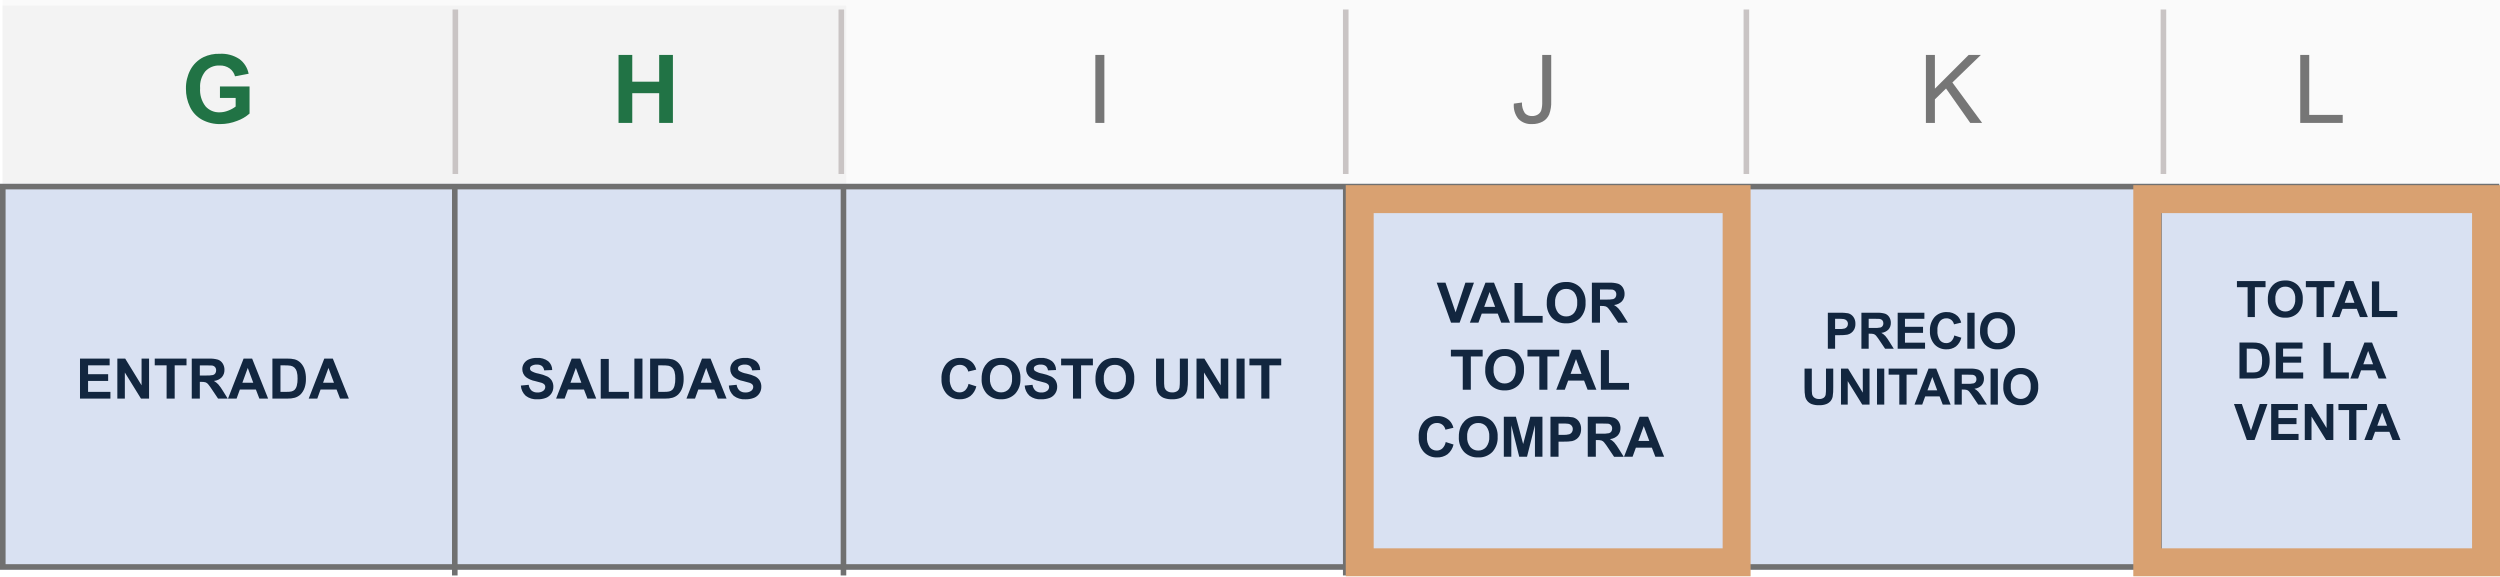
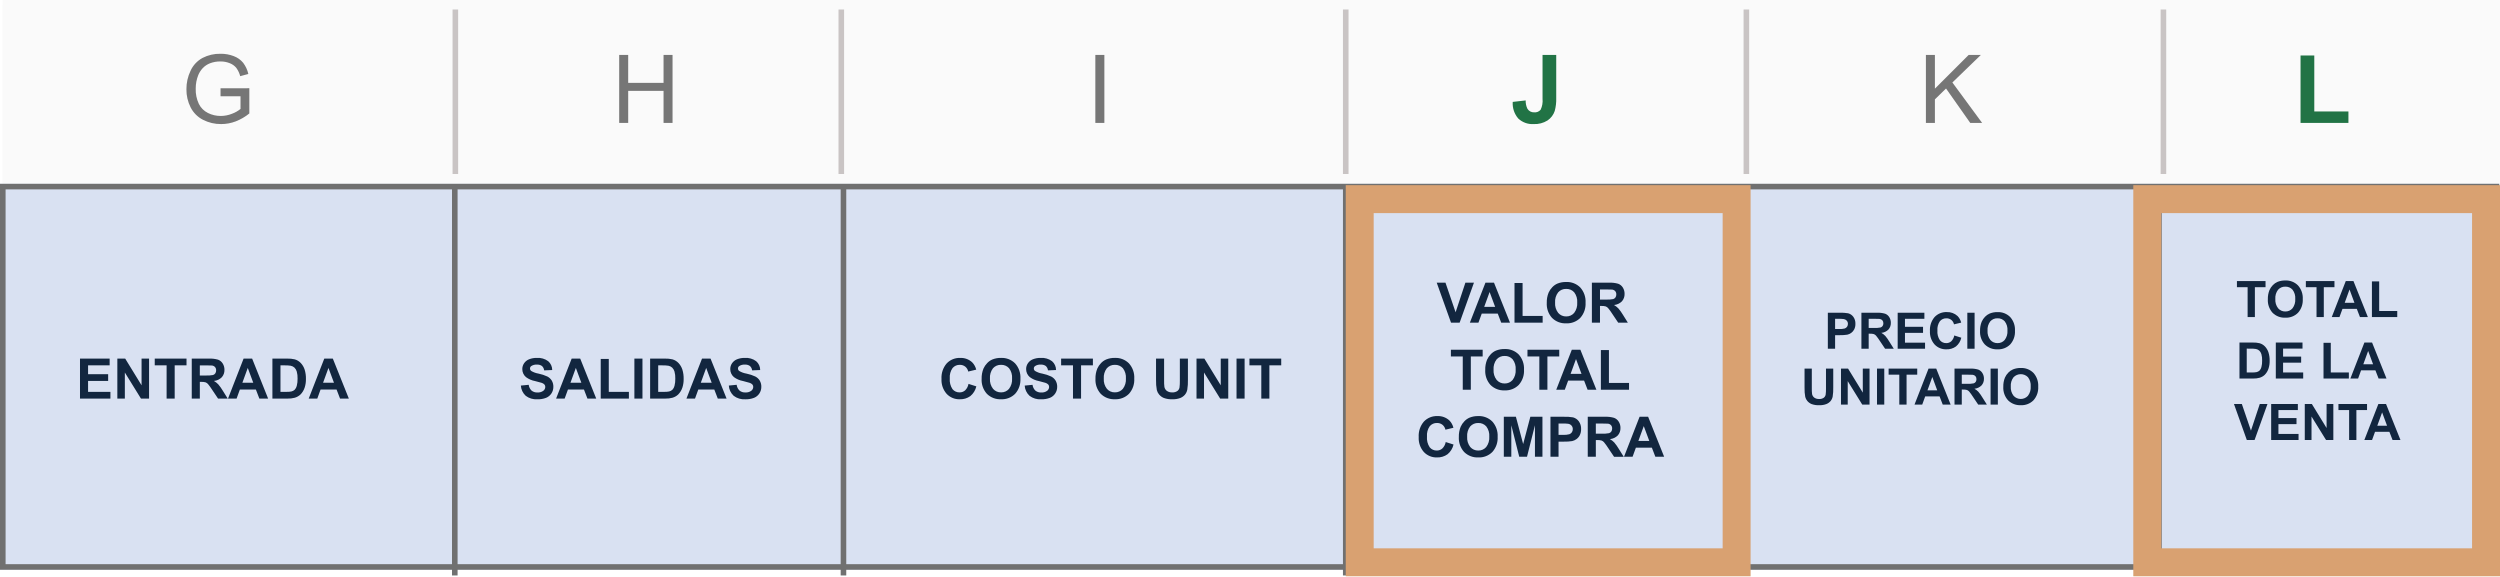
<svg xmlns="http://www.w3.org/2000/svg" width="447.467" height="103.144" viewBox="0 0 447.467 103.144">
  <g id="img25" transform="translate(3057.467 10421)">
    <rect id="Rectángulo_33978" data-name="Rectángulo 33978" width="447" height="33" transform="translate(-3057 -10421)" fill="#fafafa" />
-     <rect id="Rectángulo_33980" data-name="Rectángulo 33980" width="151" height="32" transform="translate(-3057 -10420)" fill="#f3f3f3" />
+     <rect id="Rectángulo_33980" data-name="Rectángulo 33980" width="151" height="32" transform="translate(-3057 -10420)" fill="#fafafa" />
    <g id="Rectángulo_33977" data-name="Rectángulo 33977" transform="translate(-3057.467 -10388.103)" fill="#d9e1f2" stroke="#707070" stroke-width="1">
      <rect width="447.333" height="69.082" stroke="none" />
      <rect x="0.5" y="0.5" width="446.333" height="68.082" fill="none" />
    </g>
-     <path id="Trazado_143804" data-name="Trazado 143804" d="M.728,0V-7.158H6.035v1.211H2.173V-4.36H5.767v1.206H2.173v1.948h4V0ZM7.412,0V-7.158H8.818l2.93,4.78v-4.78h1.343V0h-1.45L8.755-4.668V0ZM16.23,0V-5.947H14.106V-7.158h5.688v1.211H17.676V0Zm4.5,0V-7.158h3.042a5.207,5.207,0,0,1,1.667.193,1.645,1.645,0,0,1,.833.686,2.062,2.062,0,0,1,.313,1.128,1.911,1.911,0,0,1-.474,1.331,2.275,2.275,0,0,1-1.416.662,3.372,3.372,0,0,1,.774.6A8.158,8.158,0,0,1,26.294-1.4L27.168,0H25.439L24.395-1.558a10.1,10.1,0,0,0-.762-1.052,1.109,1.109,0,0,0-.435-.3,2.382,2.382,0,0,0-.728-.081h-.293V0Zm1.445-4.131h1.069a5.522,5.522,0,0,0,1.3-.088.778.778,0,0,0,.405-.3.932.932,0,0,0,.146-.537.858.858,0,0,0-.193-.583.885.885,0,0,0-.544-.281q-.176-.024-1.055-.024H22.178ZM34.4,0H32.832l-.625-1.626H29.346L28.755,0H27.222L30.01-7.158h1.528ZM31.743-2.832l-.986-2.656L29.79-2.832Zm3.423-4.326h2.642a5.158,5.158,0,0,1,1.362.137,2.394,2.394,0,0,1,1.079.659,3.127,3.127,0,0,1,.684,1.16,5.283,5.283,0,0,1,.234,1.692,4.7,4.7,0,0,1-.22,1.523,3.156,3.156,0,0,1-.767,1.265,2.541,2.541,0,0,1-1.016.571A4.373,4.373,0,0,1,37.886,0h-2.72Zm1.445,1.211v4.741H37.69a3.938,3.938,0,0,0,.874-.068,1.334,1.334,0,0,0,.583-.3,1.516,1.516,0,0,0,.378-.691,4.67,4.67,0,0,0,.146-1.311,4.276,4.276,0,0,0-.146-1.274,1.638,1.638,0,0,0-.41-.693,1.375,1.375,0,0,0-.669-.337,6.553,6.553,0,0,0-1.187-.068ZM48.848,0H47.275L46.65-1.626H43.789L43.2,0H41.665l2.788-7.158h1.528ZM46.187-2.832,45.2-5.488l-.967,2.656Z" transform="translate(-3043.877 -10349.658)" fill="#12263f" />
-     <path id="Trazado_143805" data-name="Trazado 143805" d="M6.9-4.474v-2.05h5.3v4.848A6.667,6.667,0,0,1,9.957-.361,8.142,8.142,0,0,1,6.989.208a6.661,6.661,0,0,1-3.329-.8A5.093,5.093,0,0,1,1.527-2.885,7.4,7.4,0,0,1,.813-6.126,7,7,0,0,1,1.61-9.5a5.367,5.367,0,0,1,2.333-2.266,6.294,6.294,0,0,1,2.914-.606,5.813,5.813,0,0,1,3.54.95A4.292,4.292,0,0,1,12.036-8.8L9.6-8.342a2.577,2.577,0,0,0-.967-1.415,2.923,2.923,0,0,0-1.772-.519A3.33,3.33,0,0,0,4.3-9.255a4.3,4.3,0,0,0-.95,3.03,4.765,4.765,0,0,0,.963,3.25A3.215,3.215,0,0,0,6.832-1.893,4.231,4.231,0,0,0,8.38-2.2,5.305,5.305,0,0,0,9.712-2.93V-4.474Z" transform="translate(-3025 -10399)" fill="#217345" />
-     <path id="Trazado_143809" data-name="Trazado 143809" d="M1.585,0V-12.169H3.2V0Z" transform="translate(-2863 -10399)" fill="#767676" />
-     <path id="Trazado_143806" data-name="Trazado 143806" d="M1.245,0V-12.169H3.7v4.79H8.517v-4.79h2.457V0H8.517V-5.321H3.7V0Z" transform="translate(-2948 -10399)" fill="#217345" />
-     <path id="Trazado_143811" data-name="Trazado 143811" d="M.49-3.453l1.453-.2a3.11,3.11,0,0,0,.523,1.909,1.646,1.646,0,0,0,1.287.515A1.916,1.916,0,0,0,4.8-1.507,1.428,1.428,0,0,0,5.4-2.262,5.044,5.044,0,0,0,5.57-3.785v-8.384H7.18v8.292a6.041,6.041,0,0,1-.369,2.366A2.63,2.63,0,0,1,5.64-.232a3.845,3.845,0,0,1-1.88.44A3.173,3.173,0,0,1,1.307-.714,3.8,3.8,0,0,1,.49-3.453Z" transform="translate(-2787 -10399)" fill="#767676" />
-     <path id="Trazado_143812" data-name="Trazado 143812" d="M1.245,0V-12.169h1.61v6.035L8.9-12.169h2.183l-5.1,4.931L11.306,0H9.181L4.848-6.159,2.855-4.217V0Z" transform="translate(-2714 -10399)" fill="#767676" />
-     <path id="Trazado_143813" data-name="Trazado 143813" d="M1.245,0V-12.169h1.61V-1.436H8.849V0Z" transform="translate(-2647 -10399)" fill="#767676" />
-     <path id="Trazado_143807" data-name="Trazado 143807" d="M.361-2.329l1.406-.137a1.716,1.716,0,0,0,.515,1.04,1.558,1.558,0,0,0,1.047.332,1.61,1.61,0,0,0,1.052-.3.879.879,0,0,0,.354-.691.652.652,0,0,0-.149-.432,1.19,1.19,0,0,0-.52-.31Q3.813-2.91,2.91-3.135a3.926,3.926,0,0,1-1.631-.708A1.863,1.863,0,0,1,.62-5.283,1.84,1.84,0,0,1,.93-6.306a1.941,1.941,0,0,1,.894-.725A3.581,3.581,0,0,1,3.232-7.28a3.022,3.022,0,0,1,2.029.591,2.085,2.085,0,0,1,.715,1.577l-1.445.063a1.227,1.227,0,0,0-.4-.793,1.457,1.457,0,0,0-.916-.242,1.651,1.651,0,0,0-.986.259A.521.521,0,0,0,2-5.381a.55.55,0,0,0,.215.435,3.8,3.8,0,0,0,1.328.479,7.009,7.009,0,0,1,1.56.515,2.011,2.011,0,0,1,.791.728,2.128,2.128,0,0,1,.286,1.14A2.108,2.108,0,0,1,5.84-.933a2.048,2.048,0,0,1-.967.8A4.054,4.054,0,0,1,3.315.127,3.1,3.1,0,0,1,1.23-.5,2.729,2.729,0,0,1,.361-2.329ZM13.853,0H12.28l-.625-1.626H8.794L8.2,0H6.67L9.458-7.158h1.528ZM11.191-2.832l-.986-2.656L9.238-2.832ZM14.658,0V-7.1H16.1v5.894H19.7V0Zm6.025,0V-7.158h1.445V0ZM23.5-7.158h2.642a5.158,5.158,0,0,1,1.362.137,2.394,2.394,0,0,1,1.079.659,3.127,3.127,0,0,1,.684,1.16A5.283,5.283,0,0,1,29.5-3.511a4.7,4.7,0,0,1-.22,1.523,3.156,3.156,0,0,1-.767,1.265A2.541,2.541,0,0,1,27.5-.151,4.373,4.373,0,0,1,26.221,0H23.5Zm1.445,1.211v4.741h1.079a3.938,3.938,0,0,0,.874-.068,1.334,1.334,0,0,0,.583-.3,1.516,1.516,0,0,0,.378-.691,4.67,4.67,0,0,0,.146-1.311,4.276,4.276,0,0,0-.146-1.274,1.638,1.638,0,0,0-.41-.693,1.375,1.375,0,0,0-.669-.337A6.553,6.553,0,0,0,25.6-5.947ZM37.183,0H35.61l-.625-1.626H32.124L31.533,0H30l2.788-7.158h1.528ZM34.521-2.832l-.986-2.656-.967,2.656Zm3.062.5,1.406-.137a1.716,1.716,0,0,0,.515,1.04,1.558,1.558,0,0,0,1.047.332,1.61,1.61,0,0,0,1.052-.3.879.879,0,0,0,.354-.691.652.652,0,0,0-.149-.432,1.19,1.19,0,0,0-.52-.31q-.254-.088-1.157-.312A3.926,3.926,0,0,1,38.5-3.843a1.863,1.863,0,0,1-.659-1.44,1.84,1.84,0,0,1,.31-1.023,1.941,1.941,0,0,1,.894-.725,3.581,3.581,0,0,1,1.409-.249,3.022,3.022,0,0,1,2.029.591A2.085,2.085,0,0,1,43.2-5.112l-1.445.063a1.227,1.227,0,0,0-.4-.793,1.457,1.457,0,0,0-.916-.242,1.651,1.651,0,0,0-.986.259.521.521,0,0,0-.229.444.55.55,0,0,0,.215.435,3.8,3.8,0,0,0,1.328.479,7.009,7.009,0,0,1,1.56.515,2.011,2.011,0,0,1,.791.728,2.128,2.128,0,0,1,.286,1.14,2.108,2.108,0,0,1-.342,1.152,2.048,2.048,0,0,1-.967.8,4.054,4.054,0,0,1-1.558.261A3.1,3.1,0,0,1,38.452-.5,2.729,2.729,0,0,1,37.583-2.329Z" transform="translate(-2964.603 -10349.658)" fill="#12263f" />
-     <path id="Trazado_143808" data-name="Trazado 143808" d="M5.308-2.632l1.4.444A3.143,3.143,0,0,1,5.637-.447a3.057,3.057,0,0,1-1.9.569A3.079,3.079,0,0,1,1.392-.852,3.727,3.727,0,0,1,.474-3.516,3.913,3.913,0,0,1,1.4-6.292,3.164,3.164,0,0,1,3.823-7.28,2.977,2.977,0,0,1,5.957-6.5a2.823,2.823,0,0,1,.732,1.318l-1.431.342a1.517,1.517,0,0,0-.53-.879,1.518,1.518,0,0,0-.979-.322,1.629,1.629,0,0,0-1.292.571,2.8,2.8,0,0,0-.5,1.851,3,3,0,0,0,.488,1.934,1.586,1.586,0,0,0,1.27.576,1.448,1.448,0,0,0,.991-.366A2.127,2.127,0,0,0,5.308-2.632Zm2.349-.9a4.553,4.553,0,0,1,.327-1.836,3.369,3.369,0,0,1,.667-.981A2.787,2.787,0,0,1,9.575-7a3.93,3.93,0,0,1,1.543-.283A3.361,3.361,0,0,1,13.65-6.3a3.761,3.761,0,0,1,.95,2.729,3.749,3.749,0,0,1-.942,2.712,3.335,3.335,0,0,1-2.52.979A3.369,3.369,0,0,1,8.6-.852,3.7,3.7,0,0,1,7.656-3.535Zm1.489-.049a2.682,2.682,0,0,0,.562,1.843,1.83,1.83,0,0,0,1.426.627,1.814,1.814,0,0,0,1.418-.623A2.736,2.736,0,0,0,13.105-3.6a2.692,2.692,0,0,0-.54-1.836,1.826,1.826,0,0,0-1.433-.605,1.838,1.838,0,0,0-1.44.613A2.7,2.7,0,0,0,9.146-3.584Zm6.216,1.255,1.406-.137a1.716,1.716,0,0,0,.515,1.04,1.558,1.558,0,0,0,1.047.332,1.61,1.61,0,0,0,1.052-.3.879.879,0,0,0,.354-.691.652.652,0,0,0-.149-.432,1.19,1.19,0,0,0-.52-.31q-.254-.088-1.157-.312a3.926,3.926,0,0,1-1.631-.708,1.863,1.863,0,0,1-.659-1.44,1.84,1.84,0,0,1,.31-1.023,1.941,1.941,0,0,1,.894-.725,3.581,3.581,0,0,1,1.409-.249,3.022,3.022,0,0,1,2.029.591,2.085,2.085,0,0,1,.715,1.577l-1.445.063a1.227,1.227,0,0,0-.4-.793,1.457,1.457,0,0,0-.916-.242,1.651,1.651,0,0,0-.986.259A.521.521,0,0,0,17-5.381a.55.55,0,0,0,.215.435,3.8,3.8,0,0,0,1.328.479,7.009,7.009,0,0,1,1.56.515,2.011,2.011,0,0,1,.791.728,2.128,2.128,0,0,1,.286,1.14A2.108,2.108,0,0,1,20.84-.933a2.048,2.048,0,0,1-.967.8,4.054,4.054,0,0,1-1.558.261A3.1,3.1,0,0,1,16.23-.5,2.729,2.729,0,0,1,15.361-2.329ZM24.009,0V-5.947H21.885V-7.158h5.688v1.211H25.454V0Zm4.023-3.535a4.553,4.553,0,0,1,.327-1.836,3.369,3.369,0,0,1,.667-.981A2.787,2.787,0,0,1,29.951-7a3.93,3.93,0,0,1,1.543-.283,3.361,3.361,0,0,1,2.532.981,3.761,3.761,0,0,1,.95,2.729,3.749,3.749,0,0,1-.942,2.712,3.335,3.335,0,0,1-2.52.979,3.369,3.369,0,0,1-2.539-.974A3.7,3.7,0,0,1,28.032-3.535Zm1.489-.049a2.682,2.682,0,0,0,.562,1.843,1.83,1.83,0,0,0,1.426.627,1.814,1.814,0,0,0,1.418-.623A2.736,2.736,0,0,0,33.481-3.6a2.692,2.692,0,0,0-.54-1.836,1.826,1.826,0,0,0-1.433-.605,1.838,1.838,0,0,0-1.44.613A2.7,2.7,0,0,0,29.521-3.584Zm9.351-3.574h1.445v3.877a8.042,8.042,0,0,0,.054,1.2,1.159,1.159,0,0,0,.442.706,1.539,1.539,0,0,0,.955.266,1.457,1.457,0,0,0,.928-.251.993.993,0,0,0,.376-.618A8.053,8.053,0,0,0,43.135-3.2v-3.96H44.58V-3.4a9.661,9.661,0,0,1-.117,1.821,2.016,2.016,0,0,1-.432.9,2.183,2.183,0,0,1-.842.583,3.664,3.664,0,0,1-1.377.217,3.964,3.964,0,0,1-1.555-.237,2.224,2.224,0,0,1-.837-.615,1.972,1.972,0,0,1-.405-.793,8.693,8.693,0,0,1-.142-1.816ZM46.118,0V-7.158h1.406l2.93,4.78v-4.78H51.8V0h-1.45L47.461-4.668V0Zm7.163,0V-7.158h1.445V0Zm4.434,0V-5.947H55.591V-7.158h5.688v1.211H59.16V0Z" transform="translate(-2889.425 -10349.658)" fill="#12263f" />
-     <path id="Trazado_143810" data-name="Trazado 143810" d="M-15.964,0l-2.559-7.158h1.567l1.812,5.3,1.753-5.3h1.533L-14.421,0ZM-5.408,0H-6.98L-7.6-1.626h-2.861L-11.057,0H-12.59L-9.8-7.158h1.528ZM-8.069-2.832l-.986-2.656-.967,2.656ZM-4.6,0V-7.1h1.445v5.894H.437V0ZM1.174-3.535A4.553,4.553,0,0,1,1.5-5.371a3.369,3.369,0,0,1,.667-.981A2.787,2.787,0,0,1,3.093-7,3.93,3.93,0,0,1,4.636-7.28,3.361,3.361,0,0,1,7.168-6.3a3.761,3.761,0,0,1,.95,2.729A3.749,3.749,0,0,1,7.175-.857a3.335,3.335,0,0,1-2.52.979A3.369,3.369,0,0,1,2.117-.852,3.7,3.7,0,0,1,1.174-3.535Zm1.489-.049a2.682,2.682,0,0,0,.562,1.843,1.83,1.83,0,0,0,1.426.627,1.814,1.814,0,0,0,1.418-.623A2.736,2.736,0,0,0,6.624-3.6a2.692,2.692,0,0,0-.54-1.836,1.826,1.826,0,0,0-1.433-.605,1.838,1.838,0,0,0-1.44.613A2.7,2.7,0,0,0,2.664-3.584ZM9.25,0V-7.158h3.042a5.207,5.207,0,0,1,1.667.193,1.645,1.645,0,0,1,.833.686A2.062,2.062,0,0,1,15.1-5.151a1.911,1.911,0,0,1-.474,1.331,2.275,2.275,0,0,1-1.416.662,3.372,3.372,0,0,1,.774.6A8.158,8.158,0,0,1,14.812-1.4L15.686,0H13.958L12.913-1.558a10.1,10.1,0,0,0-.762-1.052,1.109,1.109,0,0,0-.435-.3,2.382,2.382,0,0,0-.728-.081H10.7V0ZM10.7-4.131h1.069a5.522,5.522,0,0,0,1.3-.088.778.778,0,0,0,.405-.3.932.932,0,0,0,.146-.537.858.858,0,0,0-.193-.583.885.885,0,0,0-.544-.281q-.176-.024-1.055-.024H10.7ZM-13.862,12V6.053h-2.124V4.842H-10.3V6.053h-2.119V12Zm4.023-3.535a4.553,4.553,0,0,1,.327-1.836,3.369,3.369,0,0,1,.667-.981A2.787,2.787,0,0,1-7.92,5,3.93,3.93,0,0,1-6.377,4.72,3.361,3.361,0,0,1-3.845,5.7,3.761,3.761,0,0,1-2.9,8.431a3.749,3.749,0,0,1-.942,2.712,3.335,3.335,0,0,1-2.52.979A3.369,3.369,0,0,1-8.9,11.148,3.7,3.7,0,0,1-9.839,8.465Zm1.489-.049a2.682,2.682,0,0,0,.562,1.843,1.83,1.83,0,0,0,1.426.627,1.814,1.814,0,0,0,1.418-.623A2.736,2.736,0,0,0-4.39,8.4a2.692,2.692,0,0,0-.54-1.836,1.826,1.826,0,0,0-1.433-.605,1.838,1.838,0,0,0-1.44.613A2.7,2.7,0,0,0-8.35,8.416ZM-.156,12V6.053H-2.28V4.842H3.408V6.053H1.289V12Zm10.21,0H8.481l-.625-1.626H5L4.4,12H2.871L5.659,4.842H7.188ZM7.393,9.168,6.406,6.512,5.439,9.168ZM10.859,12V4.9H12.3v5.894H15.9V12Zm-27.773,9.368,1.4.444a3.143,3.143,0,0,1-1.072,1.741,3.057,3.057,0,0,1-1.9.569,3.079,3.079,0,0,1-2.344-.974,3.727,3.727,0,0,1-.918-2.664,3.913,3.913,0,0,1,.923-2.776A3.164,3.164,0,0,1-18.4,16.72a2.977,2.977,0,0,1,2.134.776,2.823,2.823,0,0,1,.732,1.318l-1.431.342a1.517,1.517,0,0,0-.53-.879,1.518,1.518,0,0,0-.979-.322,1.629,1.629,0,0,0-1.292.571,2.8,2.8,0,0,0-.5,1.851,3,3,0,0,0,.488,1.934,1.586,1.586,0,0,0,1.27.576,1.448,1.448,0,0,0,.991-.366A2.127,2.127,0,0,0-16.914,21.368Zm2.349-.9a4.553,4.553,0,0,1,.327-1.836,3.369,3.369,0,0,1,.667-.981A2.787,2.787,0,0,1-12.646,17,3.93,3.93,0,0,1-11.1,16.72a3.361,3.361,0,0,1,2.532.981,3.761,3.761,0,0,1,.95,2.729,3.749,3.749,0,0,1-.942,2.712,3.335,3.335,0,0,1-2.52.979,3.369,3.369,0,0,1-2.539-.974A3.7,3.7,0,0,1-14.565,20.465Zm1.489-.049a2.682,2.682,0,0,0,.562,1.843,1.83,1.83,0,0,0,1.426.627,1.814,1.814,0,0,0,1.418-.623A2.736,2.736,0,0,0-9.116,20.4a2.692,2.692,0,0,0-.54-1.836,1.826,1.826,0,0,0-1.433-.605,1.838,1.838,0,0,0-1.44.613A2.7,2.7,0,0,0-13.076,20.416ZM-6.514,24V16.842h2.163l1.3,4.883,1.284-4.883H.4V24H-.942V18.365L-2.363,24H-3.755l-1.416-5.635V24Zm8.35,0V16.842H4.155a8.41,8.41,0,0,1,1.719.107,1.877,1.877,0,0,1,1.03.7,2.222,2.222,0,0,1,.415,1.394,2.335,2.335,0,0,1-.239,1.108,1.963,1.963,0,0,1-.608.706,2.1,2.1,0,0,1-.75.339,8.25,8.25,0,0,1-1.5.1H3.281V24Zm1.445-5.947v2.031h.791a3.737,3.737,0,0,0,1.143-.112.949.949,0,0,0,.452-.352.962.962,0,0,0,.164-.557.925.925,0,0,0-.229-.645A1,1,0,0,0,5.02,18.1a6.947,6.947,0,0,0-1.04-.049ZM8.511,24V16.842h3.042a5.207,5.207,0,0,1,1.667.193,1.645,1.645,0,0,1,.833.686,2.062,2.062,0,0,1,.313,1.128,1.911,1.911,0,0,1-.474,1.331,2.275,2.275,0,0,1-1.416.662,3.372,3.372,0,0,1,.774.6,8.158,8.158,0,0,1,.823,1.162l.874,1.4H13.218l-1.045-1.558a10.1,10.1,0,0,0-.762-1.052,1.109,1.109,0,0,0-.435-.3,2.382,2.382,0,0,0-.728-.081H9.956V24Zm1.445-4.131h1.069a5.522,5.522,0,0,0,1.3-.088.778.778,0,0,0,.405-.3.932.932,0,0,0,.146-.537.858.858,0,0,0-.193-.583.885.885,0,0,0-.544-.281q-.176-.024-1.055-.024H9.956ZM22.183,24H20.61l-.625-1.626H17.124L16.533,24H15l2.788-7.158h1.528Zm-2.661-2.832-.986-2.656-.967,2.656Z" transform="translate(-2781.79 -10363.248)" fill="#12263f" />
-     <path id="Trazado_143814" data-name="Trazado 143814" d="M-12.476,0V-5.353h-1.912v-1.09h5.12v1.09h-1.907V0Zm3.621-3.182a4.1,4.1,0,0,1,.294-1.652,3.032,3.032,0,0,1,.6-.883,2.508,2.508,0,0,1,.833-.58,3.537,3.537,0,0,1,1.389-.255,3.025,3.025,0,0,1,2.279.883,3.385,3.385,0,0,1,.855,2.457A3.374,3.374,0,0,1-3.454-.771,3,3,0,0,1-5.722.11,3.032,3.032,0,0,1-8.007-.767,3.327,3.327,0,0,1-8.855-3.182Zm1.34-.044a2.414,2.414,0,0,0,.505,1.659A1.647,1.647,0,0,0-5.726-1a1.632,1.632,0,0,0,1.277-.56,2.462,2.462,0,0,0,.5-1.681A2.422,2.422,0,0,0-4.436-4.9a1.643,1.643,0,0,0-1.29-.545,1.654,1.654,0,0,0-1.3.552A2.434,2.434,0,0,0-7.515-3.226ZM-.141,0V-5.353H-2.052v-1.09h5.12v1.09H1.16V0ZM9.048,0H7.633L7.071-1.463H4.5L3.964,0H2.584L5.093-6.442H6.469Zm-2.4-2.549L5.766-4.939,4.9-2.549ZM9.773,0V-6.39h1.3v5.3h3.234V0ZM-13.933,4.558h2.377a4.643,4.643,0,0,1,1.226.123,2.154,2.154,0,0,1,.971.593,2.815,2.815,0,0,1,.615,1.044A4.754,4.754,0,0,1-8.532,7.84a4.234,4.234,0,0,1-.2,1.371,2.84,2.84,0,0,1-.69,1.138,2.287,2.287,0,0,1-.914.514A3.935,3.935,0,0,1-11.485,11h-2.448Zm1.3,1.09V9.915h.971a3.544,3.544,0,0,0,.787-.062,1.2,1.2,0,0,0,.525-.268,1.364,1.364,0,0,0,.341-.622,4.2,4.2,0,0,0,.132-1.18,3.849,3.849,0,0,0-.132-1.147,1.474,1.474,0,0,0-.369-.624,1.238,1.238,0,0,0-.6-.3,5.9,5.9,0,0,0-1.068-.062ZM-7.429,11V4.558h4.777v1.09H-6.128V7.076h3.234V8.161H-6.128V9.915h3.6V11ZM1.11,11V4.61h1.3v5.3H5.645V11Zm11.272,0H10.967L10.4,9.537H7.829L7.3,11H5.917L8.427,4.558H9.8Zm-2.4-2.549L9.1,6.061l-.87,2.391ZM-12.619,22l-2.3-6.442h1.411l1.63,4.768,1.578-4.768h1.38L-11.23,22Zm4.359,0V15.558h4.777v1.09H-6.959v1.428h3.234v1.085H-6.959v1.753h3.6V22Zm6.016,0V15.558H-.978l2.637,4.3v-4.3H2.867V22H1.562l-2.6-4.2V22Zm7.937,0V16.647H3.781v-1.09H8.9v1.09H6.994V22Zm9.189,0H13.467L12.9,20.537H10.329L9.8,22H8.418l2.509-6.442H12.3Zm-2.4-2.549L11.6,17.061l-.87,2.391Z" transform="translate(-2642.698 -10364.248)" fill="#12263f" />
-     <path id="Trazado_143815" data-name="Trazado 143815" d="M-16.6,0V-6.442h2.087a7.569,7.569,0,0,1,1.547.1,1.689,1.689,0,0,1,.927.631,2,2,0,0,1,.374,1.255,2.1,2.1,0,0,1-.215,1,1.766,1.766,0,0,1-.547.635,1.885,1.885,0,0,1-.675.305,7.425,7.425,0,0,1-1.349.092H-15.3V0Zm1.3-5.353v1.828h.712a3.364,3.364,0,0,0,1.028-.1.854.854,0,0,0,.406-.316.866.866,0,0,0,.147-.5.832.832,0,0,0-.207-.58.9.9,0,0,0-.523-.286,6.252,6.252,0,0,0-.936-.044ZM-10.591,0V-6.442h2.738a4.686,4.686,0,0,1,1.5.174,1.48,1.48,0,0,1,.749.617,1.856,1.856,0,0,1,.281,1.015,1.72,1.72,0,0,1-.426,1.2,2.047,2.047,0,0,1-1.274.6,3.035,3.035,0,0,1,.7.541,7.342,7.342,0,0,1,.74,1.046L-4.8,0H-6.354l-.94-1.4a9.094,9.094,0,0,0-.686-.947,1,1,0,0,0-.391-.268,2.144,2.144,0,0,0-.655-.073H-9.29V0Zm1.3-3.718h.962A4.97,4.97,0,0,0-7.159-3.8a.7.7,0,0,0,.365-.272.839.839,0,0,0,.132-.483.772.772,0,0,0-.174-.525.8.8,0,0,0-.49-.253q-.158-.022-.949-.022H-9.29ZM-4.1,0V-6.442H.681v1.09H-2.795v1.428H.439v1.085H-2.795v1.753H.8V0ZM6.029-2.369l1.261.4A2.829,2.829,0,0,1,6.326-.4,2.751,2.751,0,0,1,4.614.11,2.771,2.771,0,0,1,2.5-.767a3.355,3.355,0,0,1-.826-2.4,3.522,3.522,0,0,1,.831-2.5,2.848,2.848,0,0,1,2.184-.89,2.68,2.68,0,0,1,1.92.7,2.541,2.541,0,0,1,.659,1.187l-1.288.308a1.366,1.366,0,0,0-.477-.791,1.366,1.366,0,0,0-.881-.29,1.466,1.466,0,0,0-1.162.514,2.52,2.52,0,0,0-.446,1.666,2.7,2.7,0,0,0,.439,1.74A1.427,1.427,0,0,0,4.6-1a1.3,1.3,0,0,0,.892-.33A1.914,1.914,0,0,0,6.029-2.369ZM8.367,0V-6.442h1.3V0Zm2.276-3.182a4.1,4.1,0,0,1,.294-1.652,3.032,3.032,0,0,1,.6-.883,2.508,2.508,0,0,1,.833-.58,3.537,3.537,0,0,1,1.389-.255,3.025,3.025,0,0,1,2.279.883,3.385,3.385,0,0,1,.855,2.457,3.374,3.374,0,0,1-.848,2.441A3,3,0,0,1,13.777.11a3.032,3.032,0,0,1-2.285-.877A3.327,3.327,0,0,1,10.644-3.182Zm1.34-.044a2.414,2.414,0,0,0,.505,1.659A1.647,1.647,0,0,0,13.772-1a1.632,1.632,0,0,0,1.277-.56,2.462,2.462,0,0,0,.5-1.681A2.422,2.422,0,0,0,15.062-4.9a1.643,1.643,0,0,0-1.29-.545,1.654,1.654,0,0,0-1.3.552A2.434,2.434,0,0,0,11.984-3.226ZM-20.769,3.558h1.3V7.047a7.238,7.238,0,0,0,.048,1.077,1.043,1.043,0,0,0,.4.635,1.386,1.386,0,0,0,.859.24,1.311,1.311,0,0,0,.835-.226.894.894,0,0,0,.338-.556,7.248,7.248,0,0,0,.057-1.094V3.558h1.3V6.941a8.7,8.7,0,0,1-.105,1.639,1.814,1.814,0,0,1-.389.809,1.965,1.965,0,0,1-.758.525,3.3,3.3,0,0,1-1.239.2,3.568,3.568,0,0,1-1.4-.213,2,2,0,0,1-.754-.554,1.775,1.775,0,0,1-.365-.714,7.824,7.824,0,0,1-.127-1.635ZM-14.247,10V3.558h1.266l2.637,4.3v-4.3h1.208V10h-1.305l-2.6-4.2V10ZM-7.8,10V3.558h1.3V10Zm3.99,0V4.647H-5.722V3.558H-.6v1.09H-2.509V10Zm9.189,0H3.964L3.4,8.537H.826L.294,10h-1.38L1.424,3.558H2.8Zm-2.4-2.549L2.1,5.061l-.87,2.391ZM6.073,10V3.558H8.811a4.686,4.686,0,0,1,1.5.174,1.48,1.48,0,0,1,.749.617,1.856,1.856,0,0,1,.281,1.015,1.72,1.72,0,0,1-.426,1.2,2.047,2.047,0,0,1-1.274.6,3.035,3.035,0,0,1,.7.541,7.342,7.342,0,0,1,.74,1.046L11.865,10H10.31l-.94-1.4a9.093,9.093,0,0,0-.686-.947,1,1,0,0,0-.391-.268,2.144,2.144,0,0,0-.655-.073H7.374V10Zm1.3-3.718h.962A4.97,4.97,0,0,0,9.505,6.2a.7.7,0,0,0,.365-.272A.839.839,0,0,0,10,5.447a.772.772,0,0,0-.174-.525.8.8,0,0,0-.49-.253q-.158-.022-.949-.022H7.374ZM12.529,10V3.558h1.3V10Zm2.276-3.182A4.1,4.1,0,0,1,15.1,5.166a3.032,3.032,0,0,1,.6-.883,2.508,2.508,0,0,1,.833-.58,3.537,3.537,0,0,1,1.389-.255,3.025,3.025,0,0,1,2.279.883,3.385,3.385,0,0,1,.855,2.457,3.374,3.374,0,0,1-.848,2.441,3,3,0,0,1-2.268.881,3.032,3.032,0,0,1-2.285-.877A3.327,3.327,0,0,1,14.805,6.818Zm1.34-.044a2.414,2.414,0,0,0,.505,1.659,1.737,1.737,0,0,0,2.56,0,2.462,2.462,0,0,0,.5-1.681A2.422,2.422,0,0,0,19.224,5.1a1.8,1.8,0,0,0-2.586.007A2.434,2.434,0,0,0,16.146,6.774Z" transform="translate(-2713.708 -10358.585)" fill="#12263f" />
+     <path id="Trazado_143841" data-name="Trazado 143841" d="M.728,0V-7.158H6.035v1.211H2.173V-4.36H5.767v1.206H2.173v1.948h4V0ZM7.412,0V-7.158H8.818l2.93,4.78v-4.78h1.343V0h-1.45L8.755-4.668V0ZM16.23,0V-5.947H14.106V-7.158h5.688v1.211H17.676V0Zm4.5,0V-7.158h3.042a5.207,5.207,0,0,1,1.667.193,1.645,1.645,0,0,1,.833.686,2.062,2.062,0,0,1,.313,1.128,1.911,1.911,0,0,1-.474,1.331,2.275,2.275,0,0,1-1.416.662,3.372,3.372,0,0,1,.774.6A8.158,8.158,0,0,1,26.294-1.4L27.168,0H25.439L24.395-1.558a10.1,10.1,0,0,0-.762-1.052,1.109,1.109,0,0,0-.435-.3,2.382,2.382,0,0,0-.728-.081h-.293V0Zm1.445-4.131h1.069a5.522,5.522,0,0,0,1.3-.088.778.778,0,0,0,.405-.3.932.932,0,0,0,.146-.537.858.858,0,0,0-.193-.583.885.885,0,0,0-.544-.281q-.176-.024-1.055-.024H22.178ZM34.4,0H32.832l-.625-1.626H29.346L28.755,0H27.222L30.01-7.158h1.528ZM31.743-2.832l-.986-2.656L29.79-2.832Zm3.423-4.326h2.642a5.158,5.158,0,0,1,1.362.137,2.394,2.394,0,0,1,1.079.659,3.127,3.127,0,0,1,.684,1.16,5.283,5.283,0,0,1,.234,1.692,4.7,4.7,0,0,1-.22,1.523,3.156,3.156,0,0,1-.767,1.265,2.541,2.541,0,0,1-1.016.571A4.373,4.373,0,0,1,37.886,0h-2.72Zm1.445,1.211v4.741H37.69a3.938,3.938,0,0,0,.874-.068,1.334,1.334,0,0,0,.583-.3,1.516,1.516,0,0,0,.378-.691,4.67,4.67,0,0,0,.146-1.311,4.276,4.276,0,0,0-.146-1.274,1.638,1.638,0,0,0-.41-.693,1.375,1.375,0,0,0-.669-.337,6.553,6.553,0,0,0-1.187-.068ZM48.848,0H47.275L46.65-1.626H43.789L43.2,0H41.665l2.788-7.158h1.528ZM46.187-2.832,45.2-5.488l-.967,2.656Z" transform="translate(-3043.877 -10349.658)" fill="#12263f" />
+     <path id="Trazado_143840" data-name="Trazado 143840" d="M7.006-4.773V-6.2l5.155-.008v4.516A9.1,9.1,0,0,1,9.712-.27a7.263,7.263,0,0,1-2.59.477A6.911,6.911,0,0,1,3.864-.56a5.076,5.076,0,0,1-2.212-2.22A6.991,6.991,0,0,1,.9-6.026a7.531,7.531,0,0,1,.743-3.316,4.941,4.941,0,0,1,2.137-2.287A6.7,6.7,0,0,1,7-12.376a6.365,6.365,0,0,1,2.386.427,3.957,3.957,0,0,1,1.673,1.191,5.284,5.284,0,0,1,.921,1.992l-1.453.4a4.5,4.5,0,0,0-.681-1.461,2.792,2.792,0,0,0-1.162-.851A4.262,4.262,0,0,0,7.006-11a4.937,4.937,0,0,0-1.909.336,3.563,3.563,0,0,0-1.3.884,4.216,4.216,0,0,0-.768,1.2,6.369,6.369,0,0,0-.465,2.449A5.942,5.942,0,0,0,3.125-3.4,3.586,3.586,0,0,0,4.756-1.776a5.05,5.05,0,0,0,2.274.531,5.4,5.4,0,0,0,2.042-.4,5.27,5.27,0,0,0,1.511-.859V-4.773Z" transform="translate(-3025 -10399)" fill="#767676" />
+     <path id="Trazado_143845" data-name="Trazado 143845" d="M1.585,0V-12.169H3.2V0Z" transform="translate(-2863 -10399)" fill="#767676" />
+     <path id="Trazado_143843" data-name="Trazado 143843" d="M1.361,0V-12.169h1.61v5H9.3v-5h1.61V0H9.3V-5.736H2.972V0Z" transform="translate(-2948 -10399)" fill="#767676" />
+     <path id="Trazado_143847" data-name="Trazado 143847" d="M5.628-12.169H8.077v7.7a7.86,7.86,0,0,1-.266,2.324A3.291,3.291,0,0,1,6.516-.436,4.3,4.3,0,0,1,4.042.208,3.67,3.67,0,0,1,1.27-.8,4.132,4.132,0,0,1,.291-3.76l2.316-.266a3.24,3.24,0,0,0,.307,1.478,1.323,1.323,0,0,0,1.212.656,1.34,1.34,0,0,0,1.162-.469,3.693,3.693,0,0,0,.34-1.947Z" transform="translate(-2787 -10399)" fill="#217345" />
+     <path id="Trazado_143849" data-name="Trazado 143849" d="M1.245,0V-12.169h1.61v6.035L8.9-12.169h2.183l-5.1,4.931L11.306,0H9.181L4.848-6.159,2.855-4.217V0Z" transform="translate(-2714 -10399)" fill="#767676" />
+     <path id="Trazado_143851" data-name="Trazado 143851" d="M1.3,0V-12.069H3.76V-2.05H9.87V0Z" transform="translate(-2647 -10399)" fill="#217345" />
+     <path id="Trazado_143842" data-name="Trazado 143842" d="M.361-2.329l1.406-.137a1.716,1.716,0,0,0,.515,1.04,1.558,1.558,0,0,0,1.047.332,1.61,1.61,0,0,0,1.052-.3.879.879,0,0,0,.354-.691.652.652,0,0,0-.149-.432,1.19,1.19,0,0,0-.52-.31Q3.813-2.91,2.91-3.135a3.926,3.926,0,0,1-1.631-.708A1.863,1.863,0,0,1,.62-5.283,1.84,1.84,0,0,1,.93-6.306a1.941,1.941,0,0,1,.894-.725A3.581,3.581,0,0,1,3.232-7.28a3.022,3.022,0,0,1,2.029.591,2.085,2.085,0,0,1,.715,1.577l-1.445.063a1.227,1.227,0,0,0-.4-.793,1.457,1.457,0,0,0-.916-.242,1.651,1.651,0,0,0-.986.259A.521.521,0,0,0,2-5.381a.55.55,0,0,0,.215.435,3.8,3.8,0,0,0,1.328.479,7.009,7.009,0,0,1,1.56.515,2.011,2.011,0,0,1,.791.728,2.128,2.128,0,0,1,.286,1.14A2.108,2.108,0,0,1,5.84-.933a2.048,2.048,0,0,1-.967.8A4.054,4.054,0,0,1,3.315.127,3.1,3.1,0,0,1,1.23-.5,2.729,2.729,0,0,1,.361-2.329ZM13.853,0H12.28l-.625-1.626H8.794L8.2,0H6.67L9.458-7.158h1.528ZM11.191-2.832l-.986-2.656L9.238-2.832ZM14.658,0V-7.1H16.1v5.894H19.7V0Zm6.025,0V-7.158h1.445V0ZM23.5-7.158h2.642a5.158,5.158,0,0,1,1.362.137,2.394,2.394,0,0,1,1.079.659,3.127,3.127,0,0,1,.684,1.16A5.283,5.283,0,0,1,29.5-3.511a4.7,4.7,0,0,1-.22,1.523,3.156,3.156,0,0,1-.767,1.265A2.541,2.541,0,0,1,27.5-.151,4.373,4.373,0,0,1,26.221,0H23.5Zm1.445,1.211v4.741h1.079a3.938,3.938,0,0,0,.874-.068,1.334,1.334,0,0,0,.583-.3,1.516,1.516,0,0,0,.378-.691,4.67,4.67,0,0,0,.146-1.311,4.276,4.276,0,0,0-.146-1.274,1.638,1.638,0,0,0-.41-.693,1.375,1.375,0,0,0-.669-.337A6.553,6.553,0,0,0,25.6-5.947ZM37.183,0H35.61l-.625-1.626H32.124L31.533,0H30l2.788-7.158h1.528ZM34.521-2.832l-.986-2.656-.967,2.656Zm3.062.5,1.406-.137a1.716,1.716,0,0,0,.515,1.04,1.558,1.558,0,0,0,1.047.332,1.61,1.61,0,0,0,1.052-.3.879.879,0,0,0,.354-.691.652.652,0,0,0-.149-.432,1.19,1.19,0,0,0-.52-.31q-.254-.088-1.157-.312A3.926,3.926,0,0,1,38.5-3.843a1.863,1.863,0,0,1-.659-1.44,1.84,1.84,0,0,1,.31-1.023,1.941,1.941,0,0,1,.894-.725,3.581,3.581,0,0,1,1.409-.249,3.022,3.022,0,0,1,2.029.591A2.085,2.085,0,0,1,43.2-5.112l-1.445.063a1.227,1.227,0,0,0-.4-.793,1.457,1.457,0,0,0-.916-.242,1.651,1.651,0,0,0-.986.259.521.521,0,0,0-.229.444.55.55,0,0,0,.215.435,3.8,3.8,0,0,0,1.328.479,7.009,7.009,0,0,1,1.56.515,2.011,2.011,0,0,1,.791.728,2.128,2.128,0,0,1,.286,1.14,2.108,2.108,0,0,1-.342,1.152,2.048,2.048,0,0,1-.967.8,4.054,4.054,0,0,1-1.558.261A3.1,3.1,0,0,1,38.452-.5,2.729,2.729,0,0,1,37.583-2.329Z" transform="translate(-2964.603 -10349.658)" fill="#12263f" />
+     <path id="Trazado_143844" data-name="Trazado 143844" d="M5.308-2.632l1.4.444A3.143,3.143,0,0,1,5.637-.447a3.057,3.057,0,0,1-1.9.569A3.079,3.079,0,0,1,1.392-.852,3.727,3.727,0,0,1,.474-3.516,3.913,3.913,0,0,1,1.4-6.292,3.164,3.164,0,0,1,3.823-7.28,2.977,2.977,0,0,1,5.957-6.5a2.823,2.823,0,0,1,.732,1.318l-1.431.342a1.517,1.517,0,0,0-.53-.879,1.518,1.518,0,0,0-.979-.322,1.629,1.629,0,0,0-1.292.571,2.8,2.8,0,0,0-.5,1.851,3,3,0,0,0,.488,1.934,1.586,1.586,0,0,0,1.27.576,1.448,1.448,0,0,0,.991-.366A2.127,2.127,0,0,0,5.308-2.632Zm2.349-.9a4.553,4.553,0,0,1,.327-1.836,3.369,3.369,0,0,1,.667-.981A2.787,2.787,0,0,1,9.575-7a3.93,3.93,0,0,1,1.543-.283A3.361,3.361,0,0,1,13.65-6.3a3.761,3.761,0,0,1,.95,2.729,3.749,3.749,0,0,1-.942,2.712,3.335,3.335,0,0,1-2.52.979A3.369,3.369,0,0,1,8.6-.852,3.7,3.7,0,0,1,7.656-3.535Zm1.489-.049a2.682,2.682,0,0,0,.562,1.843,1.83,1.83,0,0,0,1.426.627,1.814,1.814,0,0,0,1.418-.623A2.736,2.736,0,0,0,13.105-3.6a2.692,2.692,0,0,0-.54-1.836,1.826,1.826,0,0,0-1.433-.605,1.838,1.838,0,0,0-1.44.613A2.7,2.7,0,0,0,9.146-3.584Zm6.216,1.255,1.406-.137a1.716,1.716,0,0,0,.515,1.04,1.558,1.558,0,0,0,1.047.332,1.61,1.61,0,0,0,1.052-.3.879.879,0,0,0,.354-.691.652.652,0,0,0-.149-.432,1.19,1.19,0,0,0-.52-.31q-.254-.088-1.157-.312a3.926,3.926,0,0,1-1.631-.708,1.863,1.863,0,0,1-.659-1.44,1.84,1.84,0,0,1,.31-1.023,1.941,1.941,0,0,1,.894-.725,3.581,3.581,0,0,1,1.409-.249,3.022,3.022,0,0,1,2.029.591,2.085,2.085,0,0,1,.715,1.577l-1.445.063a1.227,1.227,0,0,0-.4-.793,1.457,1.457,0,0,0-.916-.242,1.651,1.651,0,0,0-.986.259A.521.521,0,0,0,17-5.381a.55.55,0,0,0,.215.435,3.8,3.8,0,0,0,1.328.479,7.009,7.009,0,0,1,1.56.515,2.011,2.011,0,0,1,.791.728,2.128,2.128,0,0,1,.286,1.14A2.108,2.108,0,0,1,20.84-.933a2.048,2.048,0,0,1-.967.8,4.054,4.054,0,0,1-1.558.261A3.1,3.1,0,0,1,16.23-.5,2.729,2.729,0,0,1,15.361-2.329ZM24.009,0V-5.947H21.885V-7.158h5.688v1.211H25.454V0Zm4.023-3.535a4.553,4.553,0,0,1,.327-1.836,3.369,3.369,0,0,1,.667-.981A2.787,2.787,0,0,1,29.951-7a3.93,3.93,0,0,1,1.543-.283,3.361,3.361,0,0,1,2.532.981,3.761,3.761,0,0,1,.95,2.729,3.749,3.749,0,0,1-.942,2.712,3.335,3.335,0,0,1-2.52.979,3.369,3.369,0,0,1-2.539-.974A3.7,3.7,0,0,1,28.032-3.535Zm1.489-.049a2.682,2.682,0,0,0,.562,1.843,1.83,1.83,0,0,0,1.426.627,1.814,1.814,0,0,0,1.418-.623A2.736,2.736,0,0,0,33.481-3.6a2.692,2.692,0,0,0-.54-1.836,1.826,1.826,0,0,0-1.433-.605,1.838,1.838,0,0,0-1.44.613A2.7,2.7,0,0,0,29.521-3.584Zm9.351-3.574h1.445v3.877a8.042,8.042,0,0,0,.054,1.2,1.159,1.159,0,0,0,.442.706,1.539,1.539,0,0,0,.955.266,1.457,1.457,0,0,0,.928-.251.993.993,0,0,0,.376-.618A8.053,8.053,0,0,0,43.135-3.2v-3.96H44.58V-3.4a9.661,9.661,0,0,1-.117,1.821,2.016,2.016,0,0,1-.432.9,2.183,2.183,0,0,1-.842.583,3.664,3.664,0,0,1-1.377.217,3.964,3.964,0,0,1-1.555-.237,2.224,2.224,0,0,1-.837-.615,1.972,1.972,0,0,1-.405-.793,8.693,8.693,0,0,1-.142-1.816ZM46.118,0V-7.158h1.406l2.93,4.78v-4.78H51.8V0h-1.45L47.461-4.668V0Zm7.163,0V-7.158h1.445V0Zm4.434,0V-5.947H55.591V-7.158h5.688v1.211H59.16V0Z" transform="translate(-2889.425 -10349.658)" fill="#12263f" />
+     <path id="Trazado_143846" data-name="Trazado 143846" d="M-15.964,0l-2.559-7.158h1.567l1.812,5.3,1.753-5.3h1.533L-14.421,0ZM-5.408,0H-6.98L-7.6-1.626h-2.861L-11.057,0H-12.59L-9.8-7.158h1.528ZM-8.069-2.832l-.986-2.656-.967,2.656ZM-4.6,0V-7.1h1.445v5.894H.437V0ZM1.174-3.535A4.553,4.553,0,0,1,1.5-5.371a3.369,3.369,0,0,1,.667-.981A2.787,2.787,0,0,1,3.093-7,3.93,3.93,0,0,1,4.636-7.28,3.361,3.361,0,0,1,7.168-6.3a3.761,3.761,0,0,1,.95,2.729A3.749,3.749,0,0,1,7.175-.857a3.335,3.335,0,0,1-2.52.979A3.369,3.369,0,0,1,2.117-.852,3.7,3.7,0,0,1,1.174-3.535Zm1.489-.049a2.682,2.682,0,0,0,.562,1.843,1.83,1.83,0,0,0,1.426.627,1.814,1.814,0,0,0,1.418-.623A2.736,2.736,0,0,0,6.624-3.6a2.692,2.692,0,0,0-.54-1.836,1.826,1.826,0,0,0-1.433-.605,1.838,1.838,0,0,0-1.44.613A2.7,2.7,0,0,0,2.664-3.584ZM9.25,0V-7.158h3.042a5.207,5.207,0,0,1,1.667.193,1.645,1.645,0,0,1,.833.686A2.062,2.062,0,0,1,15.1-5.151a1.911,1.911,0,0,1-.474,1.331,2.275,2.275,0,0,1-1.416.662,3.372,3.372,0,0,1,.774.6A8.158,8.158,0,0,1,14.812-1.4L15.686,0H13.958L12.913-1.558a10.1,10.1,0,0,0-.762-1.052,1.109,1.109,0,0,0-.435-.3,2.382,2.382,0,0,0-.728-.081H10.7V0ZM10.7-4.131h1.069a5.522,5.522,0,0,0,1.3-.088.778.778,0,0,0,.405-.3.932.932,0,0,0,.146-.537.858.858,0,0,0-.193-.583.885.885,0,0,0-.544-.281q-.176-.024-1.055-.024H10.7ZM-13.862,12V6.053h-2.124V4.842H-10.3V6.053h-2.119V12Zm4.023-3.535a4.553,4.553,0,0,1,.327-1.836,3.369,3.369,0,0,1,.667-.981A2.787,2.787,0,0,1-7.92,5,3.93,3.93,0,0,1-6.377,4.72,3.361,3.361,0,0,1-3.845,5.7,3.761,3.761,0,0,1-2.9,8.431a3.749,3.749,0,0,1-.942,2.712,3.335,3.335,0,0,1-2.52.979A3.369,3.369,0,0,1-8.9,11.148,3.7,3.7,0,0,1-9.839,8.465Zm1.489-.049a2.682,2.682,0,0,0,.562,1.843,1.83,1.83,0,0,0,1.426.627,1.814,1.814,0,0,0,1.418-.623A2.736,2.736,0,0,0-4.39,8.4a2.692,2.692,0,0,0-.54-1.836,1.826,1.826,0,0,0-1.433-.605,1.838,1.838,0,0,0-1.44.613A2.7,2.7,0,0,0-8.35,8.416ZM-.156,12V6.053H-2.28V4.842H3.408V6.053H1.289V12Zm10.21,0H8.481l-.625-1.626H5L4.4,12H2.871L5.659,4.842H7.188ZM7.393,9.168,6.406,6.512,5.439,9.168ZM10.859,12V4.9H12.3v5.894H15.9V12Zm-27.773,9.368,1.4.444a3.143,3.143,0,0,1-1.072,1.741,3.057,3.057,0,0,1-1.9.569,3.079,3.079,0,0,1-2.344-.974,3.727,3.727,0,0,1-.918-2.664,3.913,3.913,0,0,1,.923-2.776A3.164,3.164,0,0,1-18.4,16.72a2.977,2.977,0,0,1,2.134.776,2.823,2.823,0,0,1,.732,1.318l-1.431.342a1.517,1.517,0,0,0-.53-.879,1.518,1.518,0,0,0-.979-.322,1.629,1.629,0,0,0-1.292.571,2.8,2.8,0,0,0-.5,1.851,3,3,0,0,0,.488,1.934,1.586,1.586,0,0,0,1.27.576,1.448,1.448,0,0,0,.991-.366A2.127,2.127,0,0,0-16.914,21.368Zm2.349-.9a4.553,4.553,0,0,1,.327-1.836,3.369,3.369,0,0,1,.667-.981A2.787,2.787,0,0,1-12.646,17,3.93,3.93,0,0,1-11.1,16.72a3.361,3.361,0,0,1,2.532.981,3.761,3.761,0,0,1,.95,2.729,3.749,3.749,0,0,1-.942,2.712,3.335,3.335,0,0,1-2.52.979,3.369,3.369,0,0,1-2.539-.974A3.7,3.7,0,0,1-14.565,20.465Zm1.489-.049a2.682,2.682,0,0,0,.562,1.843,1.83,1.83,0,0,0,1.426.627,1.814,1.814,0,0,0,1.418-.623A2.736,2.736,0,0,0-9.116,20.4a2.692,2.692,0,0,0-.54-1.836,1.826,1.826,0,0,0-1.433-.605,1.838,1.838,0,0,0-1.44.613A2.7,2.7,0,0,0-13.076,20.416ZM-6.514,24V16.842h2.163l1.3,4.883,1.284-4.883H.4V24H-.942V18.365L-2.363,24H-3.755l-1.416-5.635V24Zm8.35,0V16.842H4.155a8.41,8.41,0,0,1,1.719.107,1.877,1.877,0,0,1,1.03.7,2.222,2.222,0,0,1,.415,1.394,2.335,2.335,0,0,1-.239,1.108,1.963,1.963,0,0,1-.608.706,2.1,2.1,0,0,1-.75.339,8.25,8.25,0,0,1-1.5.1H3.281V24Zm1.445-5.947v2.031h.791a3.737,3.737,0,0,0,1.143-.112.949.949,0,0,0,.452-.352.962.962,0,0,0,.164-.557.925.925,0,0,0-.229-.645A1,1,0,0,0,5.02,18.1a6.947,6.947,0,0,0-1.04-.049ZM8.511,24V16.842h3.042a5.207,5.207,0,0,1,1.667.193,1.645,1.645,0,0,1,.833.686,2.062,2.062,0,0,1,.313,1.128,1.911,1.911,0,0,1-.474,1.331,2.275,2.275,0,0,1-1.416.662,3.372,3.372,0,0,1,.774.6,8.158,8.158,0,0,1,.823,1.162l.874,1.4H13.218l-1.045-1.558a10.1,10.1,0,0,0-.762-1.052,1.109,1.109,0,0,0-.435-.3,2.382,2.382,0,0,0-.728-.081H9.956V24Zm1.445-4.131h1.069a5.522,5.522,0,0,0,1.3-.088.778.778,0,0,0,.405-.3.932.932,0,0,0,.146-.537.858.858,0,0,0-.193-.583.885.885,0,0,0-.544-.281q-.176-.024-1.055-.024H9.956ZM22.183,24H20.61l-.625-1.626H17.124L16.533,24H15l2.788-7.158h1.528Zm-2.661-2.832-.986-2.656-.967,2.656Z" transform="translate(-2781.79 -10363.248)" fill="#12263f" />
+     <path id="Trazado_143850" data-name="Trazado 143850" d="M-12.476,0V-5.353h-1.912v-1.09h5.12v1.09h-1.907V0Zm3.621-3.182a4.1,4.1,0,0,1,.294-1.652,3.032,3.032,0,0,1,.6-.883,2.508,2.508,0,0,1,.833-.58,3.537,3.537,0,0,1,1.389-.255,3.025,3.025,0,0,1,2.279.883,3.385,3.385,0,0,1,.855,2.457A3.374,3.374,0,0,1-3.454-.771,3,3,0,0,1-5.722.11,3.032,3.032,0,0,1-8.007-.767,3.327,3.327,0,0,1-8.855-3.182Zm1.34-.044a2.414,2.414,0,0,0,.505,1.659A1.647,1.647,0,0,0-5.726-1a1.632,1.632,0,0,0,1.277-.56,2.462,2.462,0,0,0,.5-1.681A2.422,2.422,0,0,0-4.436-4.9a1.643,1.643,0,0,0-1.29-.545,1.654,1.654,0,0,0-1.3.552A2.434,2.434,0,0,0-7.515-3.226ZM-.141,0V-5.353H-2.052v-1.09h5.12v1.09H1.16V0ZM9.048,0H7.633L7.071-1.463H4.5L3.964,0H2.584L5.093-6.442H6.469Zm-2.4-2.549L5.766-4.939,4.9-2.549ZM9.773,0V-6.39h1.3v5.3h3.234V0ZM-13.933,4.558h2.377a4.643,4.643,0,0,1,1.226.123,2.154,2.154,0,0,1,.971.593,2.815,2.815,0,0,1,.615,1.044A4.754,4.754,0,0,1-8.532,7.84a4.234,4.234,0,0,1-.2,1.371,2.84,2.84,0,0,1-.69,1.138,2.287,2.287,0,0,1-.914.514A3.935,3.935,0,0,1-11.485,11h-2.448Zm1.3,1.09V9.915h.971a3.544,3.544,0,0,0,.787-.062,1.2,1.2,0,0,0,.525-.268,1.364,1.364,0,0,0,.341-.622,4.2,4.2,0,0,0,.132-1.18,3.849,3.849,0,0,0-.132-1.147,1.474,1.474,0,0,0-.369-.624,1.238,1.238,0,0,0-.6-.3,5.9,5.9,0,0,0-1.068-.062ZM-7.429,11V4.558h4.777v1.09H-6.128V7.076h3.234V8.161H-6.128V9.915h3.6V11ZM1.11,11V4.61h1.3v5.3H5.645V11Zm11.272,0H10.967L10.4,9.537H7.829L7.3,11H5.917L8.427,4.558H9.8Zm-2.4-2.549L9.1,6.061l-.87,2.391ZM-12.619,22l-2.3-6.442h1.411l1.63,4.768,1.578-4.768h1.38L-11.23,22Zm4.359,0V15.558h4.777v1.09H-6.959v1.428h3.234v1.085H-6.959v1.753h3.6V22Zm6.016,0V15.558H-.978l2.637,4.3v-4.3H2.867V22H1.562l-2.6-4.2V22Zm7.937,0V16.647H3.781v-1.09H8.9v1.09H6.994V22Zm9.189,0H13.467L12.9,20.537H10.329L9.8,22H8.418l2.509-6.442H12.3Zm-2.4-2.549L11.6,17.061l-.87,2.391Z" transform="translate(-2642.698 -10364.248)" fill="#12263f" />
+     <path id="Trazado_143848" data-name="Trazado 143848" d="M-16.6,0V-6.442h2.087a7.569,7.569,0,0,1,1.547.1,1.689,1.689,0,0,1,.927.631,2,2,0,0,1,.374,1.255,2.1,2.1,0,0,1-.215,1,1.766,1.766,0,0,1-.547.635,1.885,1.885,0,0,1-.675.305,7.425,7.425,0,0,1-1.349.092H-15.3V0Zm1.3-5.353v1.828h.712a3.364,3.364,0,0,0,1.028-.1.854.854,0,0,0,.406-.316.866.866,0,0,0,.147-.5.832.832,0,0,0-.207-.58.9.9,0,0,0-.523-.286,6.252,6.252,0,0,0-.936-.044ZM-10.591,0V-6.442h2.738a4.686,4.686,0,0,1,1.5.174,1.48,1.48,0,0,1,.749.617,1.856,1.856,0,0,1,.281,1.015,1.72,1.72,0,0,1-.426,1.2,2.047,2.047,0,0,1-1.274.6,3.035,3.035,0,0,1,.7.541,7.342,7.342,0,0,1,.74,1.046L-4.8,0H-6.354l-.94-1.4a9.094,9.094,0,0,0-.686-.947,1,1,0,0,0-.391-.268,2.144,2.144,0,0,0-.655-.073H-9.29V0Zm1.3-3.718h.962A4.97,4.97,0,0,0-7.159-3.8a.7.7,0,0,0,.365-.272.839.839,0,0,0,.132-.483.772.772,0,0,0-.174-.525.8.8,0,0,0-.49-.253q-.158-.022-.949-.022H-9.29ZM-4.1,0V-6.442H.681v1.09H-2.795v1.428H.439v1.085H-2.795v1.753H.8V0ZM6.029-2.369l1.261.4A2.829,2.829,0,0,1,6.326-.4,2.751,2.751,0,0,1,4.614.11,2.771,2.771,0,0,1,2.5-.767a3.355,3.355,0,0,1-.826-2.4,3.522,3.522,0,0,1,.831-2.5,2.848,2.848,0,0,1,2.184-.89,2.68,2.68,0,0,1,1.92.7,2.541,2.541,0,0,1,.659,1.187l-1.288.308a1.366,1.366,0,0,0-.477-.791,1.366,1.366,0,0,0-.881-.29,1.466,1.466,0,0,0-1.162.514,2.52,2.52,0,0,0-.446,1.666,2.7,2.7,0,0,0,.439,1.74A1.427,1.427,0,0,0,4.6-1a1.3,1.3,0,0,0,.892-.33A1.914,1.914,0,0,0,6.029-2.369ZM8.367,0V-6.442h1.3V0Zm2.276-3.182a4.1,4.1,0,0,1,.294-1.652,3.032,3.032,0,0,1,.6-.883,2.508,2.508,0,0,1,.833-.58,3.537,3.537,0,0,1,1.389-.255,3.025,3.025,0,0,1,2.279.883,3.385,3.385,0,0,1,.855,2.457,3.374,3.374,0,0,1-.848,2.441A3,3,0,0,1,13.777.11a3.032,3.032,0,0,1-2.285-.877A3.327,3.327,0,0,1,10.644-3.182Zm1.34-.044a2.414,2.414,0,0,0,.505,1.659A1.647,1.647,0,0,0,13.772-1a1.632,1.632,0,0,0,1.277-.56,2.462,2.462,0,0,0,.5-1.681A2.422,2.422,0,0,0,15.062-4.9a1.643,1.643,0,0,0-1.29-.545,1.654,1.654,0,0,0-1.3.552A2.434,2.434,0,0,0,11.984-3.226ZM-20.769,3.558h1.3V7.047a7.238,7.238,0,0,0,.048,1.077,1.043,1.043,0,0,0,.4.635,1.386,1.386,0,0,0,.859.24,1.311,1.311,0,0,0,.835-.226.894.894,0,0,0,.338-.556,7.248,7.248,0,0,0,.057-1.094V3.558h1.3V6.941a8.7,8.7,0,0,1-.105,1.639,1.814,1.814,0,0,1-.389.809,1.965,1.965,0,0,1-.758.525,3.3,3.3,0,0,1-1.239.2,3.568,3.568,0,0,1-1.4-.213,2,2,0,0,1-.754-.554,1.775,1.775,0,0,1-.365-.714,7.824,7.824,0,0,1-.127-1.635ZM-14.247,10V3.558h1.266l2.637,4.3v-4.3h1.208V10h-1.305l-2.6-4.2V10ZM-7.8,10V3.558h1.3V10Zm3.99,0V4.647H-5.722V3.558H-.6v1.09H-2.509V10Zm9.189,0H3.964L3.4,8.537H.826L.294,10h-1.38L1.424,3.558H2.8Zm-2.4-2.549L2.1,5.061l-.87,2.391ZM6.073,10V3.558H8.811a4.686,4.686,0,0,1,1.5.174,1.48,1.48,0,0,1,.749.617,1.856,1.856,0,0,1,.281,1.015,1.72,1.72,0,0,1-.426,1.2,2.047,2.047,0,0,1-1.274.6,3.035,3.035,0,0,1,.7.541,7.342,7.342,0,0,1,.74,1.046L11.865,10H10.31l-.94-1.4a9.093,9.093,0,0,0-.686-.947,1,1,0,0,0-.391-.268,2.144,2.144,0,0,0-.655-.073H7.374V10Zm1.3-3.718h.962A4.97,4.97,0,0,0,9.505,6.2a.7.7,0,0,0,.365-.272A.839.839,0,0,0,10,5.447a.772.772,0,0,0-.174-.525.8.8,0,0,0-.49-.253q-.158-.022-.949-.022H7.374ZM12.529,10V3.558h1.3V10Zm2.276-3.182A4.1,4.1,0,0,1,15.1,5.166a3.032,3.032,0,0,1,.6-.883,2.508,2.508,0,0,1,.833-.58,3.537,3.537,0,0,1,1.389-.255,3.025,3.025,0,0,1,2.279.883,3.385,3.385,0,0,1,.855,2.457,3.374,3.374,0,0,1-.848,2.441,3,3,0,0,1-2.268.881,3.032,3.032,0,0,1-2.285-.877A3.327,3.327,0,0,1,14.805,6.818Zm1.34-.044a2.414,2.414,0,0,0,.505,1.659,1.737,1.737,0,0,0,2.56,0,2.462,2.462,0,0,0,.5-1.681A2.422,2.422,0,0,0,19.224,5.1a1.8,1.8,0,0,0-2.586.007A2.434,2.434,0,0,0,16.146,6.774Z" transform="translate(-2713.708 -10358.585)" fill="#12263f" />
    <line id="Línea_494" data-name="Línea 494" y2="69.567" transform="translate(-2976.065 -10387.567)" fill="none" stroke="#707070" stroke-width="1" />
    <line id="Línea_495" data-name="Línea 495" y2="69.567" transform="translate(-2906.498 -10387.567)" fill="none" stroke="#707070" stroke-width="1" />
    <line id="Línea_496" data-name="Línea 496" y2="69.567" transform="translate(-2816.596 -10387.567)" fill="none" stroke="#707070" stroke-width="1" />
    <line id="Línea_497" data-name="Línea 497" y2="69.567" transform="translate(-2744.889 -10387.567)" fill="none" stroke="#707070" stroke-width="1" />
    <line id="Línea_498" data-name="Línea 498" y2="69.567" transform="translate(-2671.041 -10387.567)" fill="none" stroke="#707070" stroke-width="1" />
    <line id="Línea_499" data-name="Línea 499" y2="29.445" transform="translate(-2975.965 -10419.301)" fill="none" stroke="#c9c4c4" stroke-width="1" />
    <line id="Línea_500" data-name="Línea 500" y2="29.445" transform="translate(-2906.884 -10419.301)" fill="none" stroke="#c9c4c4" stroke-width="1" />
    <line id="Línea_501" data-name="Línea 501" y2="29.445" transform="translate(-2816.596 -10419.301)" fill="none" stroke="#c9c4c4" stroke-width="1" />
    <line id="Línea_502" data-name="Línea 502" y2="29.445" transform="translate(-2744.889 -10419.301)" fill="none" stroke="#c9c4c4" stroke-width="1" />
    <line id="Línea_503" data-name="Línea 503" y2="29.445" transform="translate(-2670.242 -10419.301)" fill="none" stroke="#c9c4c4" stroke-width="1" />
    <g id="Rectángulo_33981" data-name="Rectángulo 33981" transform="translate(-2816.596 -10387.856)" fill="none" stroke="#d9a171" stroke-width="5">
      <rect width="72.461" height="70" stroke="none" />
      <rect x="2.5" y="2.5" width="67.461" height="65" fill="none" />
    </g>
    <g id="Rectángulo_33985" data-name="Rectángulo 33985" transform="translate(-2675.635 -10387.856)" fill="none" stroke="#d9a171" stroke-width="5">
      <rect width="65.635" height="70" stroke="none" />
      <rect x="2.5" y="2.5" width="60.635" height="65" fill="none" />
    </g>
  </g>
</svg>
